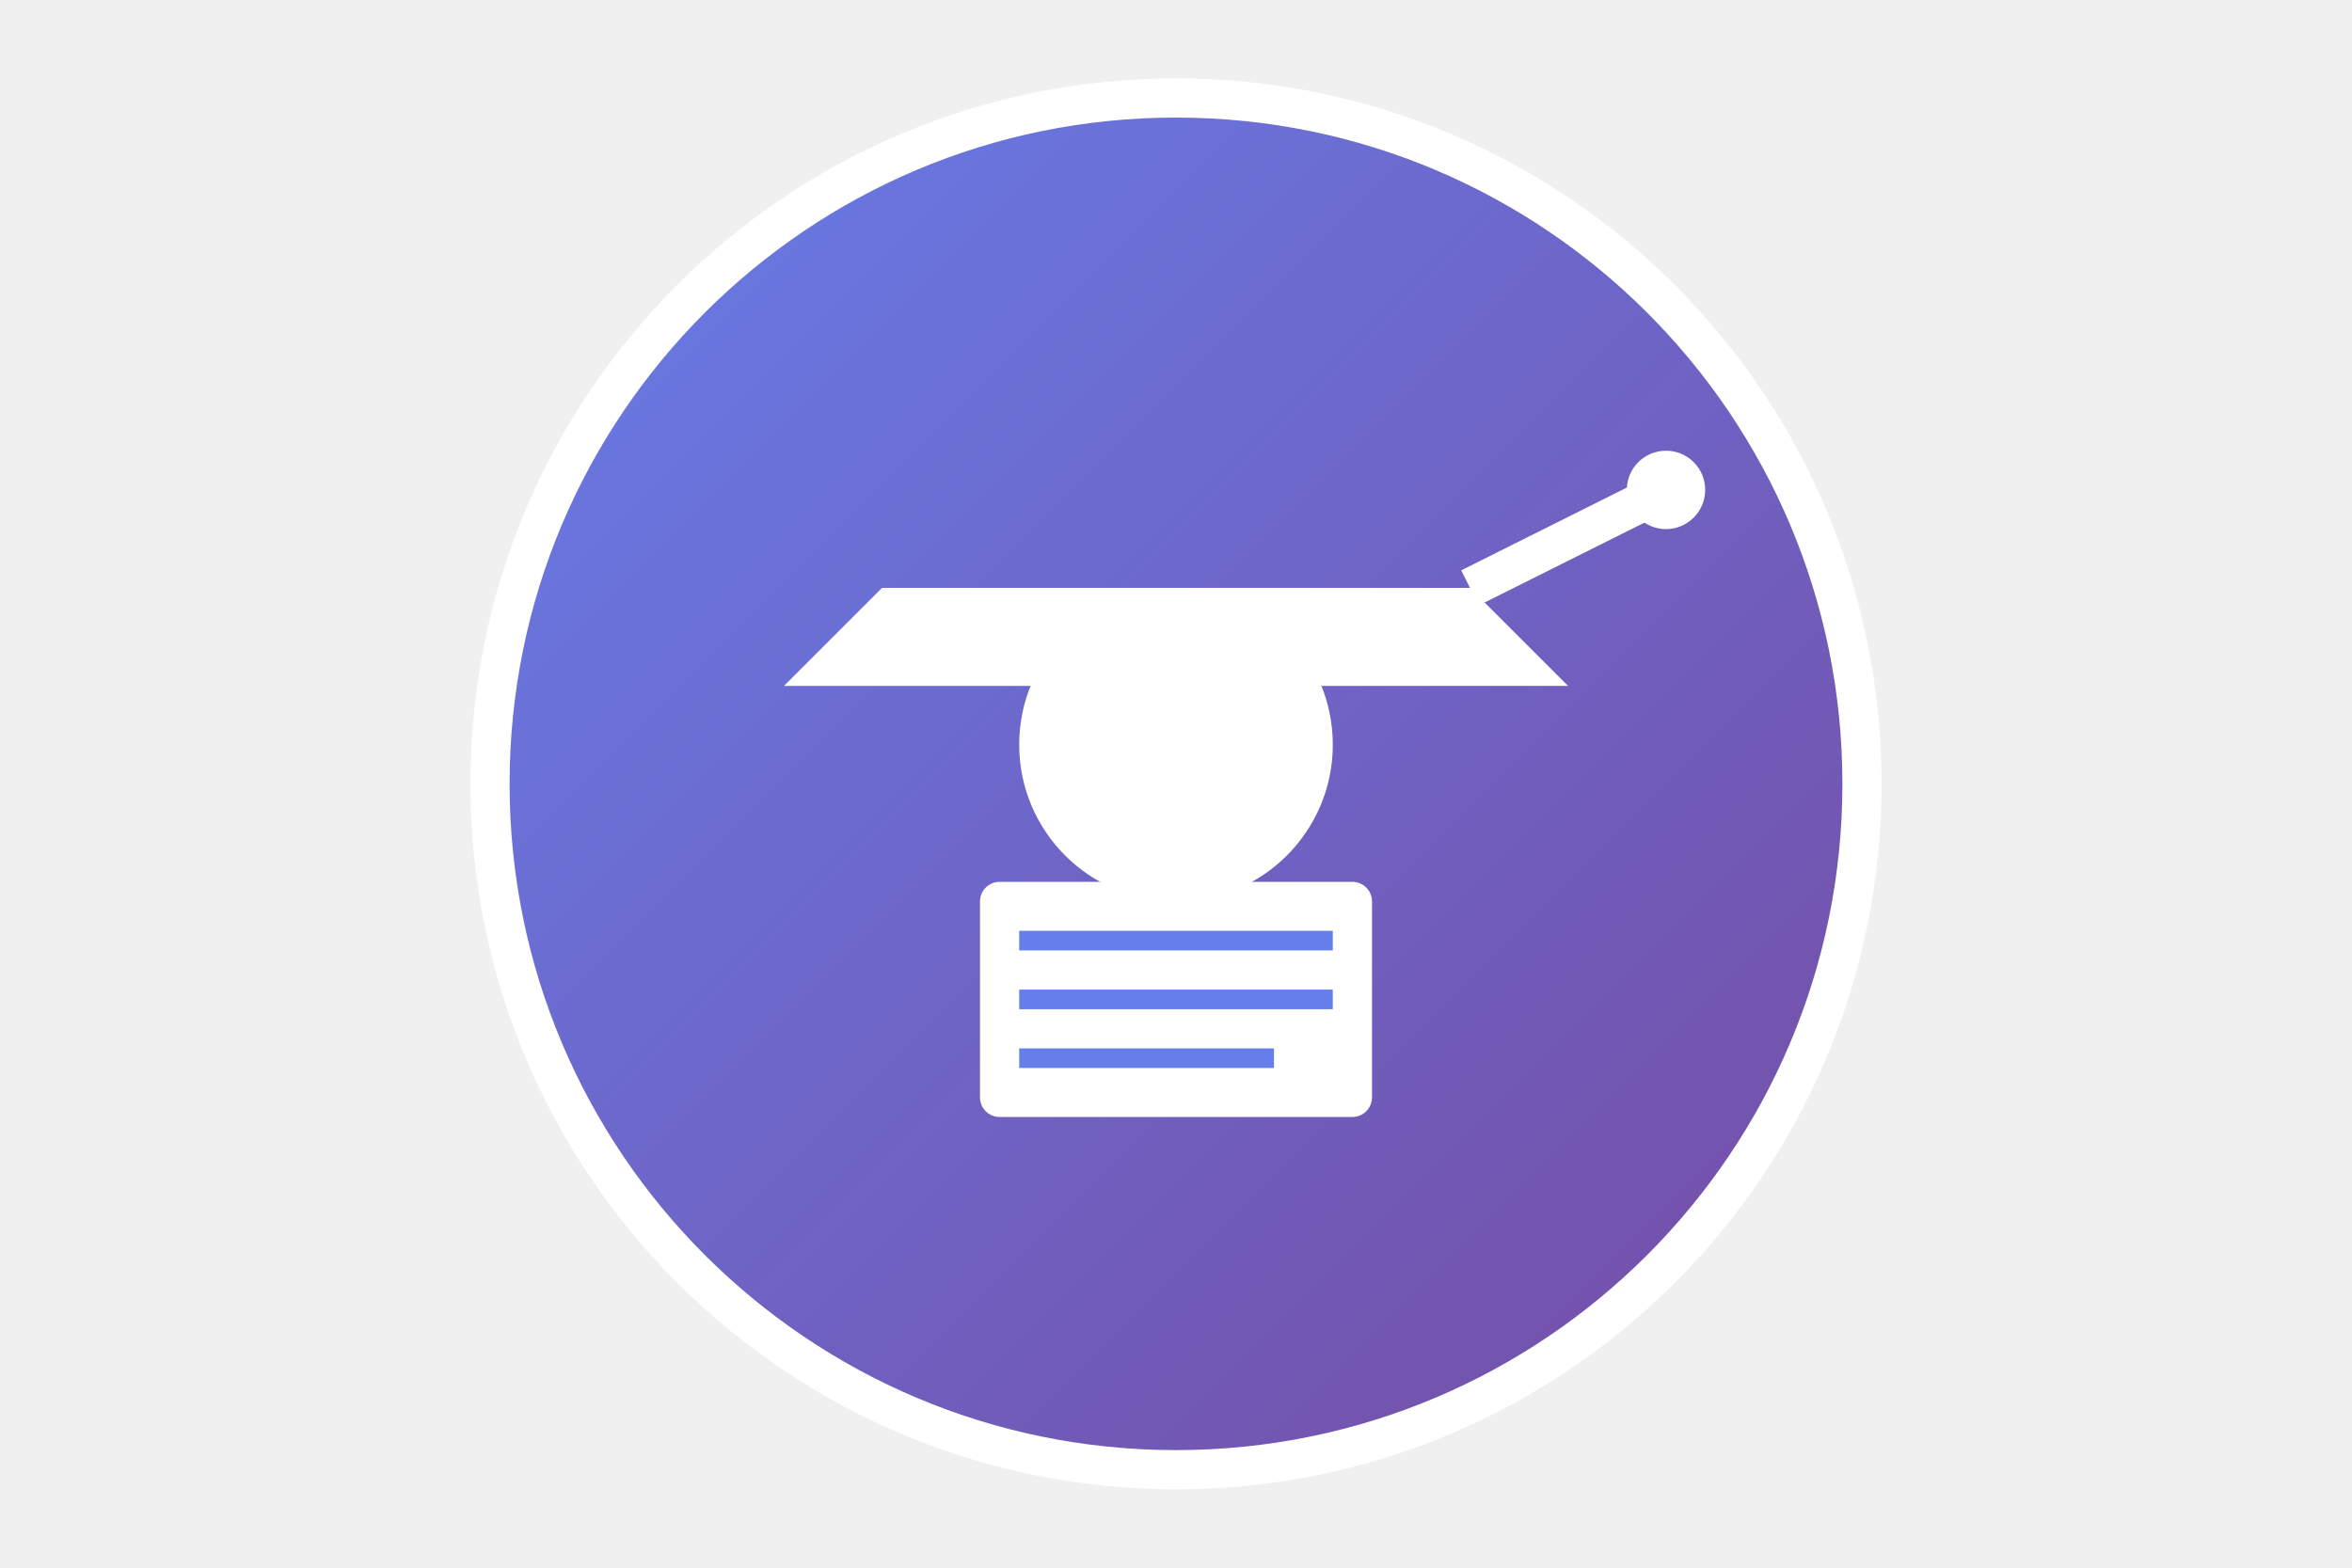
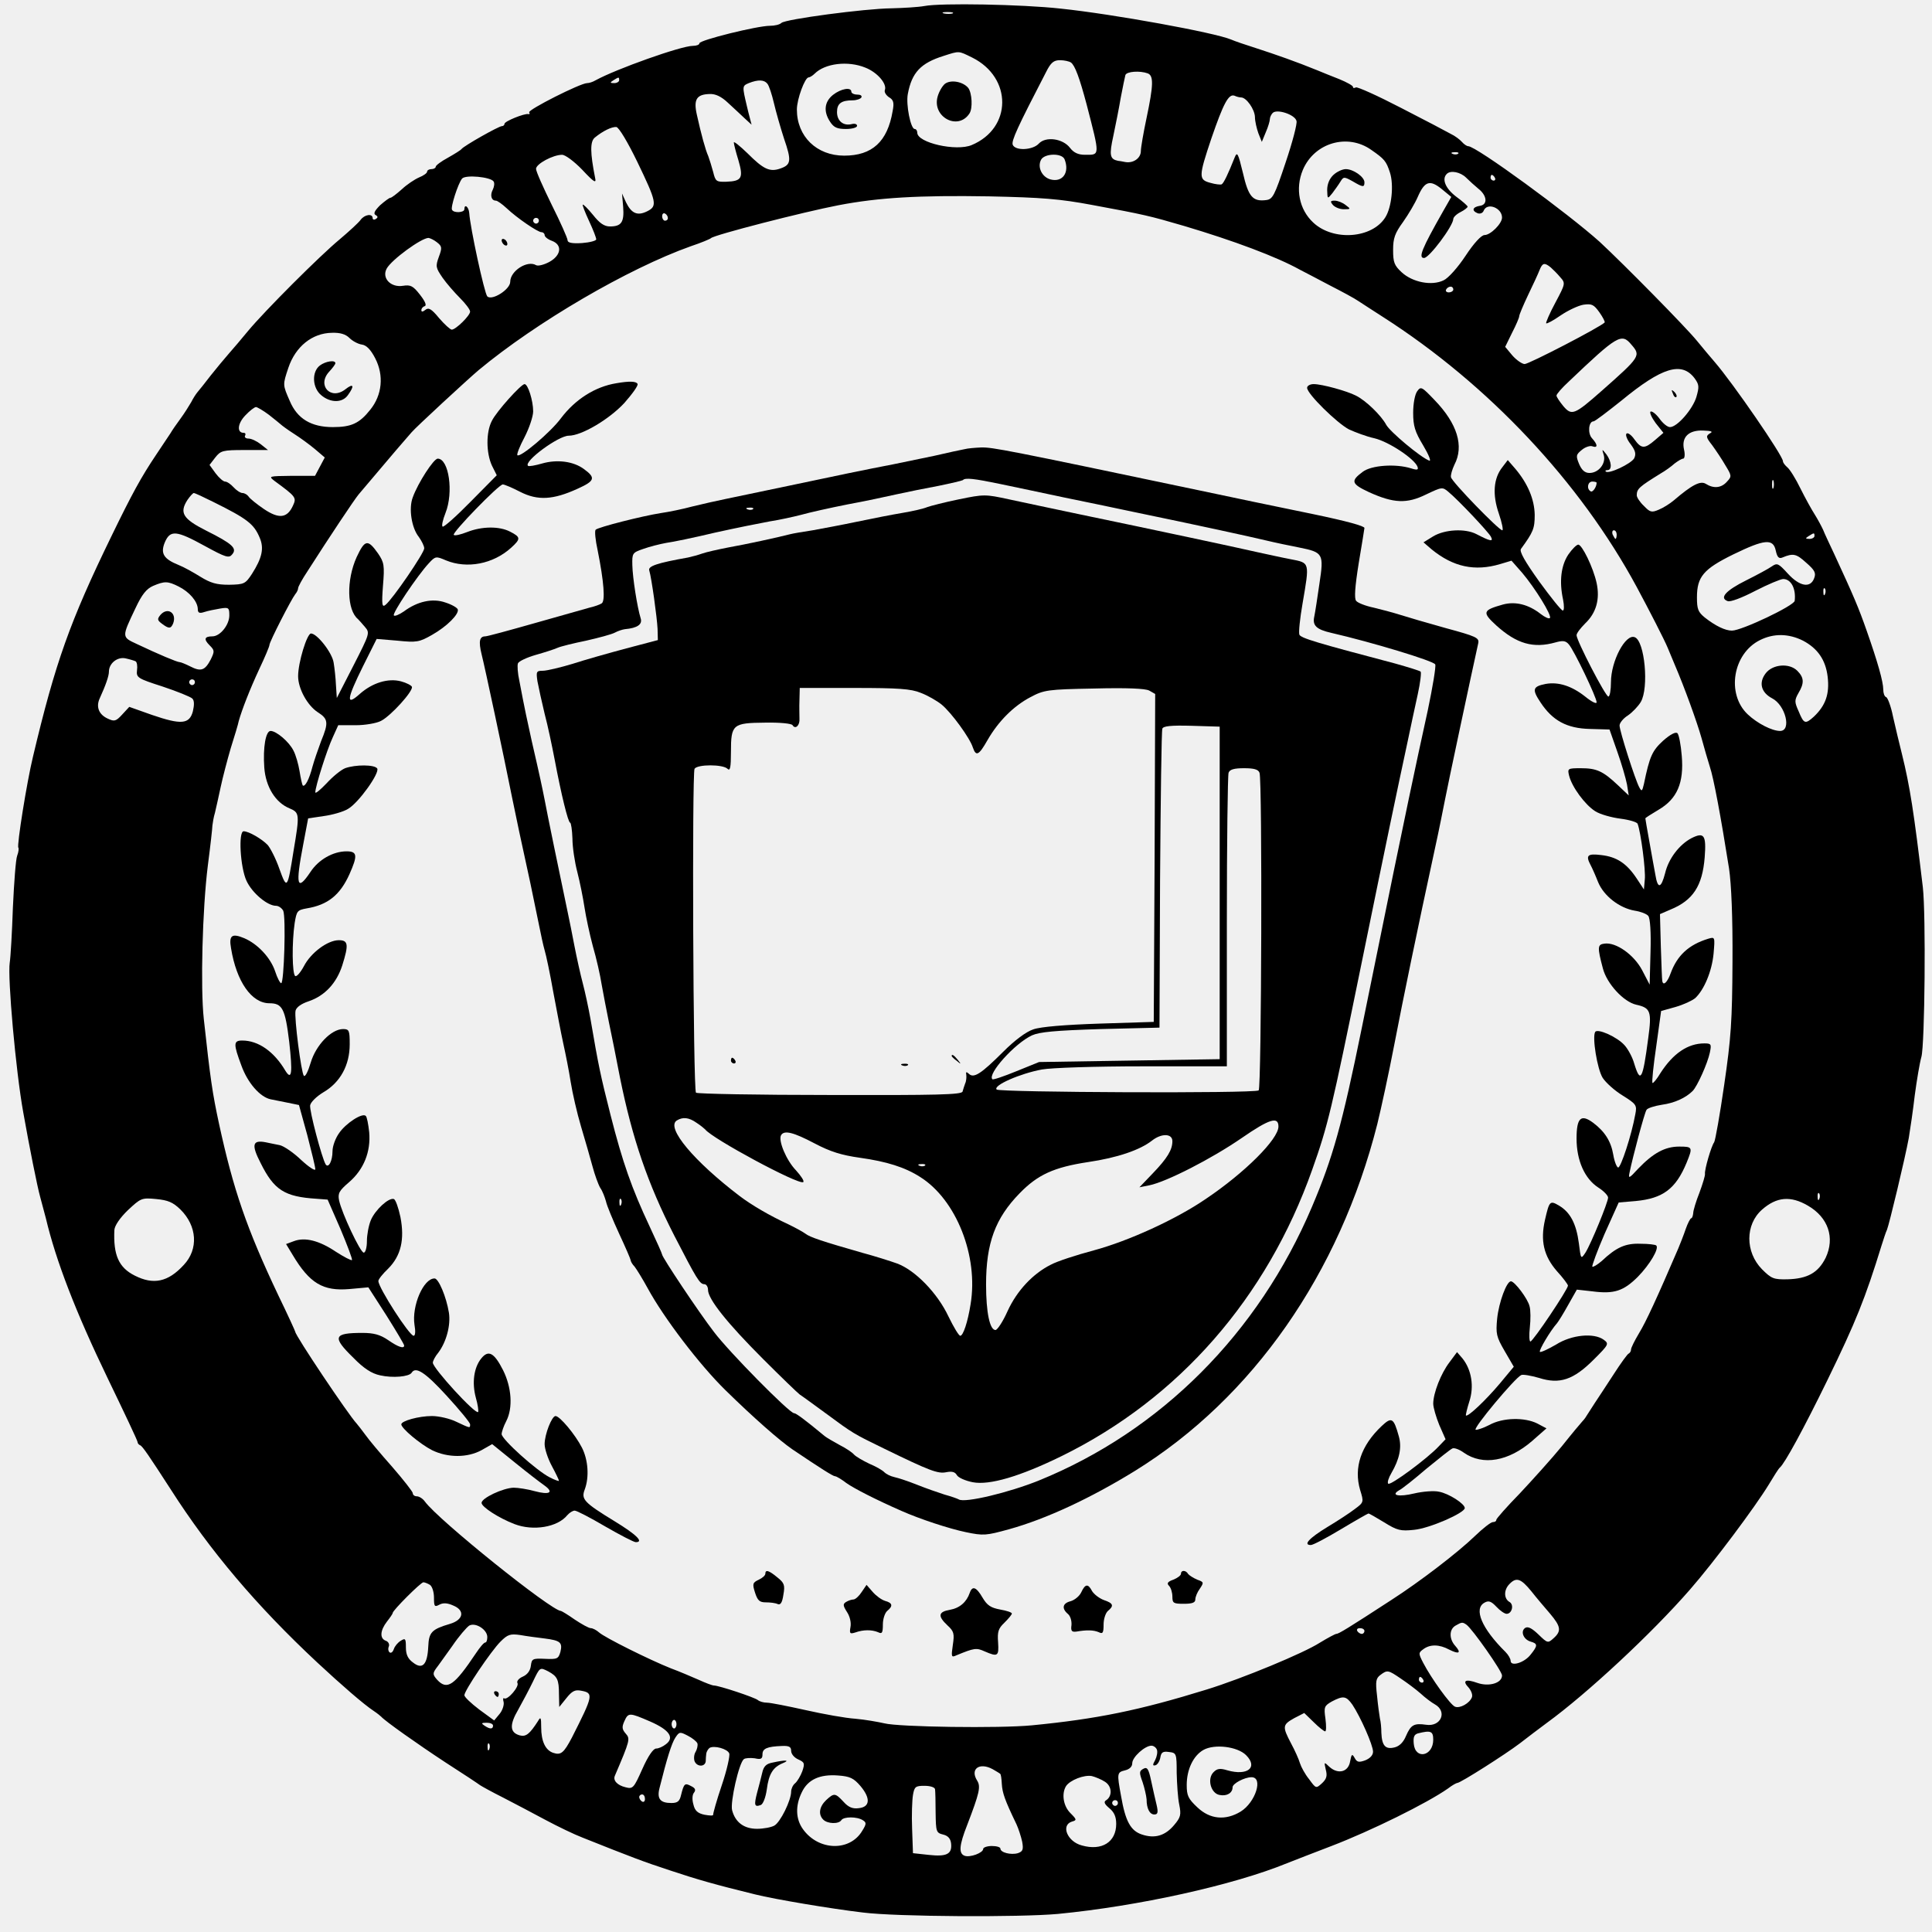
- <svg xmlns="http://www.w3.org/2000/svg" width="120" height="80" viewBox="0 0 120 80">
-   <defs>
-     <linearGradient id="logoGradient" x1="0%" y1="0%" x2="100%" y2="100%">
-       <stop offset="0%" style="stop-color:#667eea" />
-       <stop offset="100%" style="stop-color:#764ba2" />
-     </linearGradient>
-   </defs>
-   <circle cx="60" cy="40" r="35" fill="url(#logoGradient)" stroke="#fff" stroke-width="2" />
-   <polygon points="40,35 80,35 75,30 45,30" fill="#fff" />
-   <circle cx="60" cy="38" r="8" fill="#fff" />
-   <line x1="75" y1="30" x2="85" y2="25" stroke="#fff" stroke-width="2" />
-   <circle cx="85" cy="25" r="2" fill="#fff" />
-   <rect x="50" y="45" width="20" height="12" fill="#fff" rx="1" />
-   <line x1="52" y1="48" x2="68" y2="48" stroke="#667eea" stroke-width="1" />
-   <line x1="52" y1="51" x2="68" y2="51" stroke="#667eea" stroke-width="1" />
-   <line x1="52" y1="54" x2="65" y2="54" stroke="#667eea" stroke-width="1" />
+ <svg xmlns="http://www.w3.org/2000/svg" version="1.0" width="674pt" height="674pt" viewBox="0 0 674 674" preserveAspectRatio="xMidYMid meet">
+   <g transform="translate(0,674) scale(0.1,-0.1)" fill="#000000" stroke="none">
+     <path d="M3225 6719 c-22 -4 -74 -7 -115 -8 -93 -1 -371 -38 -384 -51 -6 -6 -24 -10 -40 -10 -44 0 -246 -50 -246 -61 0 -5 -10 -9 -23 -9 -41 0 -268 -81 -339 -120 -10 -6 -23 -10 -30 -10 -23 0 -207 -93 -202 -102 3 -5 2 -7 -3 -6 -13 3 -83 -25 -83 -34 0 -4 -4 -8 -9 -8 -11 0 -133 -69 -141 -80 -3 -4 -24 -17 -47 -30 -24 -13 -43 -27 -43 -32 0 -4 -7 -8 -15 -8 -8 0 -15 -4 -15 -9 0 -5 -13 -14 -28 -20 -16 -7 -43 -25 -61 -42 -18 -16 -35 -29 -39 -29 -4 0 -20 -12 -36 -26 -19 -19 -24 -29 -16 -34 9 -5 9 -9 1 -14 -6 -4 -11 -2 -11 3 0 17 -28 13 -42 -6 -7 -10 -40 -40 -73 -68 -69 -57 -261 -249 -320 -320 -22 -27 -52 -62 -67 -79 -15 -17 -43 -51 -63 -76 -19 -25 -40 -51 -46 -58 -6 -7 -16 -23 -22 -35 -7 -12 -23 -38 -37 -57 -14 -19 -30 -42 -35 -51 -6 -9 -28 -42 -50 -75 -53 -79 -84 -136 -156 -284 -145 -298 -196 -441 -274 -770 -21 -86 -57 -311 -51 -317 2 -3 1 -15 -4 -28 -5 -12 -11 -94 -15 -181 -3 -87 -8 -174 -11 -192 -8 -52 21 -378 47 -522 22 -124 49 -259 59 -295 6 -22 15 -56 20 -75 35 -148 104 -327 216 -559 57 -118 104 -217 104 -222 0 -4 4 -9 9 -11 8 -3 31 -37 106 -153 138 -216 301 -408 512 -605 85 -79 162 -146 197 -169 12 -8 23 -17 26 -20 13 -15 126 -95 225 -160 61 -39 115 -75 120 -79 6 -4 42 -24 80 -43 39 -20 105 -55 148 -78 43 -23 101 -51 130 -62 168 -67 212 -84 307 -115 93 -31 156 -49 295 -83 68 -17 265 -50 375 -63 118 -15 548 -17 680 -5 280 27 612 100 800 177 25 10 95 37 155 60 138 53 333 149 407 201 14 11 29 19 32 19 11 0 168 100 218 138 26 20 69 53 95 72 140 102 365 311 499 465 83 95 227 288 274 365 18 30 35 57 39 60 17 14 83 135 166 305 99 203 132 285 189 470 7 22 15 47 19 55 8 20 63 249 76 320 5 30 15 98 21 150 7 52 17 112 23 133 12 43 16 497 5 592 -31 261 -45 352 -73 465 -9 36 -23 94 -31 130 -7 36 -19 67 -24 68 -6 2 -10 14 -10 26 0 28 -20 98 -58 206 -28 80 -45 120 -113 267 -16 34 -34 72 -39 85 -6 13 -19 37 -29 53 -11 17 -33 57 -50 91 -16 33 -37 67 -46 74 -8 7 -15 16 -15 21 0 19 -174 272 -238 346 -15 17 -43 51 -62 74 -39 48 -255 267 -339 345 -110 99 -431 334 -459 334 -5 0 -15 7 -22 15 -7 8 -24 21 -39 28 -14 8 -92 49 -174 91 -81 42 -152 74 -157 71 -6 -3 -10 -3 -10 2 0 4 -21 16 -48 27 -26 10 -60 24 -77 31 -71 29 -145 55 -210 76 -38 12 -79 26 -90 31 -56 24 -412 89 -595 108 -136 15 -418 20 -475 9z m98 -26 c-7 -2 -21 -2 -30 0 -10 3 -4 5 12 5 17 0 24 -2 18 -5z m69 -154 c140 -70 139 -246 -2 -305 -54 -23 -190 8 -190 43 0 7 -4 13 -9 13 -14 0 -31 85 -24 122 14 75 45 108 125 133 56 18 51 18 100 -6z m344 -17 c14 -10 30 -53 55 -147 47 -182 47 -175 -6 -175 -23 0 -39 7 -52 24 -25 33 -85 41 -109 15 -21 -23 -82 -26 -91 -4 -5 14 16 60 116 253 17 34 27 42 49 42 15 0 32 -4 38 -8z m-717 -18 c41 -16 76 -56 68 -78 -3 -7 4 -18 14 -25 16 -9 19 -19 13 -49 -18 -106 -71 -155 -169 -155 -96 0 -165 67 -165 161 0 36 28 112 41 112 4 0 14 6 21 13 36 36 116 46 177 21z m985 -20 c21 -8 20 -41 -4 -155 -11 -52 -20 -104 -20 -116 0 -25 -27 -44 -56 -38 -10 2 -21 4 -24 4 -28 6 -31 19 -16 87 8 38 20 98 26 134 7 36 14 71 16 78 4 13 51 16 78 6z m-1844 -24 c0 -5 -8 -10 -17 -10 -15 0 -16 2 -3 10 19 12 20 12 20 0z m517 -12 c6 -7 16 -38 23 -68 7 -30 23 -86 35 -123 27 -78 25 -92 -13 -105 -37 -13 -59 -2 -114 53 -27 26 -48 43 -48 38 0 -5 7 -33 16 -62 18 -62 12 -73 -42 -75 -35 -1 -38 1 -46 34 -5 19 -13 44 -17 55 -10 22 -25 77 -40 145 -12 53 -1 71 45 72 20 1 41 -9 64 -31 19 -18 46 -42 58 -54 l24 -22 -6 23 c-3 12 -8 30 -10 40 -17 72 -17 72 6 82 33 13 54 12 65 -2z m1653 -48 c18 0 47 -41 48 -68 0 -15 6 -40 12 -57 l12 -30 14 34 c8 18 14 39 14 45 0 7 5 17 10 22 15 15 78 -6 83 -28 3 -9 -14 -74 -38 -145 -39 -117 -45 -128 -68 -131 -47 -6 -62 12 -81 95 -17 70 -20 75 -29 53 -23 -58 -38 -89 -45 -93 -4 -2 -22 0 -39 5 -42 11 -42 21 3 155 42 122 60 157 81 149 8 -4 19 -6 23 -6z m-2107 -224 c68 -141 71 -155 35 -173 -34 -17 -55 -8 -74 31 l-14 31 4 -47 c4 -53 -6 -68 -46 -68 -20 0 -36 11 -59 40 -18 22 -34 38 -36 36 -2 -1 8 -27 22 -57 14 -30 25 -58 25 -64 0 -5 -23 -11 -50 -13 -35 -2 -50 1 -50 10 0 7 -25 63 -55 123 -30 61 -55 117 -55 126 0 17 59 49 91 49 11 0 42 -23 70 -52 42 -45 50 -49 45 -28 -17 86 -18 126 -1 140 28 23 59 38 75 37 9 -1 40 -53 73 -121z m2561 41 c46 -32 52 -39 65 -79 14 -43 6 -121 -16 -156 -46 -74 -181 -84 -251 -19 -50 46 -64 119 -37 184 40 95 156 129 239 70z m303 -13 c-3 -3 -12 -4 -19 -1 -8 3 -5 6 6 6 11 1 17 -2 13 -5z m-1373 -20 c18 -46 -7 -81 -49 -70 -30 8 -47 43 -33 69 12 22 73 24 82 1z m1401 -64 c11 -11 30 -28 42 -38 31 -24 34 -56 6 -60 -26 -4 -30 -17 -8 -26 9 -3 18 1 21 9 12 30 64 10 64 -24 0 -21 -40 -61 -61 -61 -11 0 -37 -28 -66 -72 -27 -41 -61 -79 -77 -86 -41 -20 -108 -7 -146 28 -26 24 -30 35 -30 78 0 41 6 58 35 98 19 27 42 66 51 87 24 55 42 61 83 28 l34 -28 -28 -49 c-75 -132 -88 -164 -67 -164 18 0 101 111 102 136 0 6 11 17 25 24 14 7 25 16 25 19 0 3 -18 19 -40 35 -37 28 -51 61 -33 79 13 14 48 7 68 -13z m-3393 -13 c4 -6 2 -19 -3 -29 -10 -19 -5 -38 11 -38 5 0 22 -12 37 -26 37 -35 109 -84 122 -84 6 0 11 -5 11 -10 0 -6 11 -15 25 -20 38 -14 33 -51 -9 -74 -19 -10 -39 -15 -46 -11 -30 18 -90 -20 -90 -58 0 -27 -64 -67 -80 -51 -10 10 -60 241 -63 291 -2 22 -17 33 -17 13 0 -12 -37 -14 -43 -2 -6 8 21 92 35 109 12 14 99 6 110 -10z m3493 13 c3 -5 1 -10 -4 -10 -6 0 -11 5 -11 10 0 6 2 10 4 10 3 0 8 -4 11 -10z m-1405 -95 c184 -34 200 -38 320 -73 175 -52 324 -108 405 -153 17 -9 64 -33 105 -55 41 -21 86 -45 100 -55 14 -9 52 -34 85 -55 367 -235 687 -575 885 -942 42 -78 97 -185 108 -212 6 -14 17 -41 25 -60 33 -77 77 -198 93 -255 9 -33 22 -78 29 -100 13 -38 38 -172 67 -355 8 -55 13 -170 12 -325 -1 -207 -5 -266 -29 -430 -15 -104 -31 -194 -35 -200 -10 -13 -34 -96 -32 -110 1 -6 -8 -35 -19 -65 -12 -30 -22 -63 -22 -72 -1 -10 -4 -18 -7 -18 -3 0 -12 -17 -19 -37 -7 -21 -19 -51 -26 -68 -73 -170 -113 -257 -137 -296 -15 -25 -28 -51 -28 -57 0 -6 -4 -12 -8 -14 -4 -1 -28 -34 -53 -73 -25 -38 -54 -83 -65 -99 -10 -16 -23 -36 -29 -45 -5 -9 -13 -18 -16 -21 -3 -3 -35 -41 -70 -85 -36 -44 -103 -118 -147 -165 -45 -46 -82 -88 -82 -92 0 -5 -5 -8 -12 -8 -7 0 -35 -22 -63 -49 -59 -57 -192 -159 -290 -222 -152 -99 -185 -119 -193 -119 -4 0 -30 -14 -58 -31 -56 -36 -268 -124 -394 -163 -236 -73 -384 -103 -610 -125 -113 -11 -465 -6 -515 7 -22 5 -67 13 -101 16 -33 2 -111 16 -173 30 -63 14 -123 26 -135 26 -12 0 -26 4 -32 9 -10 9 -136 51 -154 51 -5 0 -29 9 -53 20 -23 10 -67 29 -97 40 -73 29 -230 107 -250 125 -9 8 -22 15 -29 15 -7 0 -32 14 -56 30 -24 17 -46 30 -48 30 -33 0 -429 318 -475 382 -7 10 -20 18 -28 18 -8 0 -14 5 -14 11 0 5 -33 47 -72 92 -40 45 -82 95 -93 111 -11 15 -25 33 -31 40 -29 31 -214 307 -214 320 0 2 -26 59 -59 127 -111 234 -157 369 -207 599 -23 107 -30 154 -53 365 -12 109 -5 383 14 535 9 69 16 132 16 140 1 8 4 29 9 45 4 17 13 57 20 90 7 33 23 94 35 135 13 41 26 84 28 95 11 39 38 109 72 182 19 40 35 78 35 83 0 11 76 159 90 177 6 7 10 16 10 21 0 5 14 31 32 58 78 122 164 251 179 269 24 28 141 167 159 187 8 9 20 23 26 30 12 15 196 185 234 217 201 167 521 354 740 432 36 12 67 25 70 28 9 11 325 92 445 115 141 27 281 35 525 31 186 -4 248 -9 360 -30z m-1480 -46 c0 -5 -4 -9 -10 -9 -5 0 -10 7 -10 16 0 8 5 12 10 9 6 -3 10 -10 10 -16z m-450 -9 c0 -5 -4 -10 -10 -10 -5 0 -10 5 -10 10 0 6 5 10 10 10 6 0 10 -4 10 -10z m-356 -75 c18 -14 19 -19 7 -51 -12 -33 -11 -38 13 -73 14 -20 42 -52 61 -71 19 -19 35 -40 35 -47 0 -14 -50 -63 -64 -63 -5 0 -25 18 -44 40 -27 33 -37 38 -48 29 -9 -7 -14 -8 -14 -1 0 6 5 12 12 14 7 3 1 17 -17 40 -24 31 -33 35 -59 31 -43 -7 -75 27 -57 60 17 31 121 107 146 107 6 -1 19 -7 29 -15z m3886 -88 c8 -7 23 -22 33 -34 19 -21 18 -23 -17 -89 -20 -37 -34 -70 -32 -72 3 -2 25 10 51 28 25 17 61 34 79 37 29 4 36 1 56 -27 12 -17 20 -33 18 -35 -15 -16 -264 -145 -279 -145 -9 0 -29 14 -43 30 l-25 30 24 49 c14 27 25 53 25 58 0 5 14 38 31 74 17 35 35 74 40 87 10 25 17 27 39 9z m-340 -77 c0 -5 -7 -10 -16 -10 -8 0 -12 5 -9 10 3 6 10 10 16 10 5 0 9 -4 9 -10z m-3851 -169 c11 -11 30 -21 43 -23 16 -2 31 -17 47 -48 31 -60 24 -128 -17 -179 -38 -48 -66 -61 -131 -61 -75 0 -124 29 -150 91 -25 57 -25 56 -5 116 25 74 83 121 152 122 29 1 48 -5 61 -18z m4472 -23 c34 -39 32 -42 -105 -163 -93 -82 -103 -86 -132 -52 -13 16 -24 32 -24 37 0 5 19 27 43 49 169 161 184 170 218 129z m221 -118 c16 -22 16 -30 6 -65 -13 -43 -67 -105 -92 -105 -9 0 -25 13 -37 30 -12 16 -26 27 -31 24 -4 -3 4 -21 18 -40 l27 -34 -29 -25 c-37 -32 -48 -31 -72 2 -11 16 -24 25 -28 20 -4 -4 2 -21 15 -37 17 -23 19 -34 12 -49 -11 -19 -89 -56 -99 -46 -3 3 0 5 6 5 17 0 14 31 -4 55 -16 20 -16 20 -9 -3 8 -29 -18 -62 -50 -62 -16 0 -27 10 -36 31 -12 29 -11 33 10 50 12 10 29 15 36 12 20 -7 19 6 -1 28 -16 17 -12 59 5 59 5 0 48 33 97 72 142 117 211 138 256 78z m-4974 -127 c20 -16 39 -31 42 -34 3 -3 23 -18 45 -32 22 -14 55 -38 74 -54 l34 -29 -17 -32 -17 -32 -82 0 c-80 -1 -81 -1 -59 -18 75 -55 77 -58 64 -86 -20 -44 -49 -47 -101 -12 -25 17 -50 37 -54 44 -4 6 -14 12 -21 12 -7 0 -21 9 -31 20 -10 11 -23 20 -30 20 -6 0 -21 13 -33 29 l-21 29 20 26 c19 24 26 26 102 26 l82 0 -25 20 c-14 11 -33 20 -43 20 -10 0 -15 5 -12 10 3 6 1 10 -5 10 -24 0 -22 32 6 61 15 16 32 29 37 29 4 0 25 -12 45 -27z m5027 -65 c-14 -9 -14 -13 8 -41 13 -18 34 -49 46 -70 22 -36 23 -39 6 -57 -20 -23 -47 -25 -74 -8 -19 12 -49 -4 -111 -57 -14 -12 -38 -27 -53 -33 -25 -11 -31 -9 -52 13 -14 13 -25 30 -25 37 0 23 9 30 83 76 16 9 38 25 49 35 12 9 25 17 30 17 5 0 7 14 3 31 -10 44 16 69 67 67 30 -1 35 -4 23 -10z m222 -190 c-3 -7 -5 -2 -5 12 0 14 2 19 5 13 2 -7 2 -19 0 -25z m-617 18 c0 -15 -14 -35 -21 -30 -15 9 -10 34 6 34 8 0 15 -2 15 -4z m-4826 -67 c119 -59 142 -77 162 -125 16 -37 8 -71 -27 -126 -23 -35 -27 -37 -80 -38 -44 0 -64 6 -100 28 -24 15 -58 34 -76 41 -52 21 -64 40 -48 79 19 44 40 42 140 -13 73 -40 84 -43 95 -29 18 21 1 37 -91 83 -81 41 -94 62 -65 107 9 13 19 24 22 24 4 0 34 -14 68 -31z m4896 -114 c0 -8 -2 -15 -4 -15 -2 0 -6 7 -10 15 -3 8 -1 15 4 15 6 0 10 -7 10 -15z m690 -5 c0 -5 -8 -10 -17 -10 -15 0 -16 2 -3 10 19 12 20 12 20 0z m-135 -51 c5 -23 11 -29 23 -24 38 16 49 13 83 -18 30 -26 35 -36 28 -54 -13 -36 -51 -29 -92 16 -33 36 -37 38 -56 25 -11 -8 -52 -30 -90 -49 -70 -35 -94 -61 -64 -72 9 -4 49 11 97 36 45 23 88 41 97 41 27 0 45 -33 40 -76 -2 -17 -185 -104 -219 -104 -23 0 -57 16 -95 46 -23 19 -27 29 -27 70 0 72 23 99 127 150 109 53 139 56 148 13z m-5572 -125 c38 -19 66 -52 67 -78 0 -14 5 -17 23 -11 12 4 37 9 55 12 30 5 32 3 32 -24 0 -33 -32 -73 -59 -73 -28 0 -31 -10 -10 -31 18 -18 18 -21 4 -50 -20 -38 -34 -43 -71 -24 -16 8 -33 15 -37 15 -9 0 -73 27 -149 63 -54 25 -54 23 -5 126 22 47 38 67 61 77 40 17 51 17 89 -2z m5744 -26 c-3 -8 -6 -5 -6 6 -1 11 2 17 5 13 3 -3 4 -12 1 -19z m-77 -163 c51 -27 79 -67 86 -126 7 -60 -7 -100 -48 -139 -30 -27 -35 -26 -53 18 -15 33 -15 39 -1 64 21 35 20 54 -4 78 -28 28 -87 23 -111 -10 -24 -32 -15 -66 23 -86 47 -24 69 -114 28 -114 -28 0 -79 26 -113 58 -75 71 -52 212 43 259 48 24 100 23 150 -2z m-5817 -72 c5 -3 7 -17 5 -31 -3 -26 2 -29 89 -57 51 -17 98 -36 104 -42 7 -7 7 -22 2 -44 -12 -46 -41 -48 -143 -13 l-79 28 -25 -27 c-21 -23 -27 -25 -50 -14 -31 14 -42 41 -28 71 21 46 32 78 32 93 0 29 30 53 59 46 14 -3 30 -8 34 -10z m207 -73 c0 -5 -4 -10 -10 -10 -5 0 -10 5 -10 10 0 6 5 10 10 10 6 0 10 -4 10 -10z m5667 -1802 c-3 -8 -6 -5 -6 6 -1 11 2 17 5 13 3 -3 4 -12 1 -19z m-5718 -37 c59 -58 64 -139 12 -194 -55 -60 -106 -70 -171 -37 -56 28 -75 72 -71 159 1 15 19 42 47 69 45 42 48 44 99 39 41 -4 58 -11 84 -36z m5678 13 c71 -41 95 -112 62 -182 -26 -52 -63 -73 -133 -75 -48 -1 -56 2 -89 35 -59 60 -59 156 0 208 51 45 100 49 160 14z m-965 -1345 c18 -23 48 -58 66 -79 37 -44 40 -60 12 -85 -20 -18 -21 -18 -53 13 -22 21 -36 29 -46 23 -18 -12 -6 -41 19 -48 25 -7 25 -14 0 -45 -22 -29 -70 -43 -70 -22 0 7 -8 21 -18 31 -83 82 -112 151 -73 172 14 8 23 5 41 -14 13 -14 29 -25 36 -25 19 0 27 33 9 42 -19 12 -19 42 1 62 24 25 40 19 76 -25z m-3842 22 c8 -6 14 -25 14 -45 0 -31 2 -33 19 -24 13 7 28 6 48 -3 42 -17 36 -50 -11 -64 -64 -19 -74 -29 -76 -80 -3 -62 -20 -81 -53 -55 -18 13 -25 28 -25 53 0 31 -2 33 -18 23 -10 -6 -21 -19 -24 -29 -3 -9 -9 -15 -14 -12 -5 3 -7 12 -4 20 4 8 -1 18 -10 21 -22 8 -20 36 4 67 11 14 20 27 20 30 0 9 98 107 107 107 4 0 15 -4 23 -9z m200 -182 c0 -11 -3 -19 -7 -19 -5 0 -19 -17 -33 -38 -75 -112 -100 -130 -135 -92 -15 17 -16 22 -4 39 8 10 33 46 57 79 23 34 50 65 59 71 22 12 63 -14 63 -40z m3416 43 c20 -14 124 -162 124 -177 0 -27 -46 -40 -86 -26 -42 15 -54 8 -30 -17 9 -11 14 -25 11 -33 -8 -21 -42 -40 -59 -33 -16 6 -83 99 -111 153 -17 33 -17 35 1 48 23 17 55 17 90 -2 34 -17 43 -12 21 13 -22 24 -22 58 1 71 21 12 24 13 38 3z m-356 -22 c0 -5 -4 -10 -9 -10 -6 0 -13 5 -16 10 -3 6 1 10 9 10 9 0 16 -4 16 -10z m-2860 -26 c55 -7 63 -14 55 -47 -7 -24 -11 -26 -54 -24 -43 2 -46 0 -49 -24 -2 -17 -12 -31 -28 -38 -14 -6 -22 -16 -19 -22 8 -12 -34 -61 -46 -54 -4 3 -5 -3 -2 -13 2 -10 -4 -29 -14 -41 l-19 -23 -52 38 c-29 22 -52 44 -52 50 0 16 93 154 126 187 25 25 34 28 69 23 22 -4 60 -9 85 -12z m13 -115 c31 -17 37 -28 37 -79 l1 -45 25 31 c19 24 30 30 50 26 46 -8 44 -16 -31 -164 -28 -53 -38 -62 -65 -53 -27 9 -42 40 -42 89 0 35 -2 38 -11 22 -29 -45 -42 -56 -64 -50 -35 10 -36 37 -5 90 15 27 38 70 51 97 25 52 24 51 54 36z m2974 -25 c21 -14 52 -37 69 -52 16 -15 39 -32 50 -38 44 -25 21 -79 -31 -71 -42 6 -53 0 -70 -39 -9 -22 -23 -36 -40 -40 -32 -8 -44 6 -46 51 0 17 -2 39 -5 50 -2 11 -7 47 -10 79 -6 51 -4 61 12 73 24 18 27 17 71 -13z m78 -4 c3 -5 1 -10 -4 -10 -6 0 -11 5 -11 10 0 6 2 10 4 10 3 0 8 -4 11 -10z m-247 -87 c28 -42 72 -141 72 -164 0 -12 -10 -23 -27 -30 -22 -8 -29 -7 -37 8 -9 16 -11 14 -16 -12 -6 -37 -42 -46 -72 -19 -19 18 -19 18 -13 -9 6 -22 3 -33 -13 -48 -21 -19 -21 -19 -45 14 -14 17 -28 43 -32 56 -4 14 -18 45 -31 69 -31 59 -30 65 11 88 l35 18 33 -32 c18 -18 36 -32 40 -32 4 0 4 20 1 44 -6 41 -4 45 22 60 40 21 50 20 72 -11z m-2449 -59 c66 -29 85 -56 54 -79 -10 -8 -25 -15 -34 -15 -10 0 -28 -26 -48 -71 -30 -67 -33 -71 -59 -64 -29 7 -44 24 -37 40 53 124 54 129 38 147 -13 15 -14 23 -5 43 14 31 17 31 91 -1z m91 -9 c0 -8 -4 -15 -8 -15 -5 0 -9 7 -9 15 0 8 4 15 9 15 4 0 8 -7 8 -15z m-640 -5 c0 -13 -11 -13 -30 0 -12 8 -11 10 8 10 12 0 22 -4 22 -10z m713 -62 c2 -7 -1 -20 -6 -29 -6 -9 -7 -24 -4 -33 8 -20 36 -21 39 -1 0 8 1 21 2 28 1 6 6 15 11 19 16 10 63 -3 69 -19 3 -8 -8 -58 -26 -111 -18 -53 -31 -100 -30 -103 0 -4 -13 -3 -30 0 -24 5 -34 14 -39 36 -5 17 -4 34 2 41 7 9 5 16 -10 23 -22 12 -25 9 -35 -31 -5 -22 -12 -28 -34 -28 -39 0 -51 15 -41 53 26 104 42 155 55 175 14 21 16 21 43 7 16 -8 31 -20 34 -27z m2567 13 c0 -58 -63 -71 -68 -14 -2 23 1 32 15 36 44 11 53 8 53 -22z m-3293 -33 c-3 -8 -6 -5 -6 6 -1 11 2 17 5 13 3 -3 4 -12 1 -19z m1053 -6 c0 -11 11 -24 25 -30 22 -10 23 -14 14 -41 -6 -16 -17 -35 -25 -42 -8 -6 -14 -20 -14 -29 0 -31 -38 -108 -59 -119 -11 -6 -38 -11 -60 -11 -46 0 -76 23 -87 65 -7 28 24 165 41 178 5 4 22 5 38 3 22 -5 27 -2 27 14 0 20 16 27 68 29 25 1 32 -3 32 -17z m1276 4 c3 -8 0 -24 -6 -36 -10 -18 -9 -21 2 -18 7 3 14 15 16 27 3 18 9 22 30 19 26 -3 27 -5 27 -73 1 -38 4 -88 9 -111 7 -35 5 -44 -18 -71 -31 -37 -67 -48 -112 -33 -40 13 -58 47 -73 134 -15 81 -14 83 14 90 16 4 25 13 25 25 0 21 44 61 67 61 7 0 16 -6 19 -14z m311 -19 c43 -43 5 -73 -65 -53 -26 8 -36 6 -48 -6 -24 -23 -10 -75 21 -80 25 -5 45 7 45 27 0 13 42 35 66 35 42 0 14 -88 -38 -120 -53 -32 -107 -27 -151 15 -32 30 -37 41 -37 78 0 54 23 102 58 122 39 22 119 12 149 -18z m-884 -49 c12 -7 24 -14 26 -16 3 -1 5 -18 6 -36 2 -31 10 -55 51 -140 7 -15 16 -43 20 -61 5 -28 2 -34 -15 -40 -24 -7 -61 2 -61 16 0 5 -13 9 -30 9 -16 0 -30 -5 -30 -10 0 -14 -46 -31 -65 -24 -21 8 -19 36 9 107 43 112 48 134 35 155 -26 41 8 65 54 40z m-461 -59 c36 -43 33 -73 -6 -77 -21 -3 -36 3 -53 22 -29 31 -33 32 -61 6 -24 -23 -28 -50 -10 -68 15 -15 54 -16 63 -2 8 13 55 13 75 0 13 -8 13 -13 -2 -37 -43 -73 -153 -70 -207 6 -25 35 -27 81 -4 128 21 45 63 64 127 59 41 -3 54 -9 78 -37z m853 15 c25 -16 26 -51 3 -65 -8 -5 -5 -13 12 -27 17 -14 24 -30 24 -55 0 -63 -50 -95 -120 -75 -50 13 -74 70 -35 83 18 5 18 7 -5 30 -25 25 -31 68 -15 94 14 21 63 40 90 35 12 -3 34 -12 46 -20z m-593 -26 c1 -7 2 -44 2 -82 1 -66 2 -70 26 -76 17 -4 26 -14 28 -31 4 -37 -15 -47 -78 -40 l-55 6 -3 85 c-2 47 0 100 3 118 5 29 9 32 40 32 20 0 36 -5 37 -12z m-1012 -34 c0 -8 -4 -12 -10 -9 -5 3 -10 10 -10 16 0 5 5 9 10 9 6 0 10 -7 10 -16z m1650 -14 c0 -5 -4 -10 -10 -10 -5 0 -10 5 -10 10 0 6 5 10 10 10 6 0 10 -4 10 -10z" />
+     <path d="M3297 6448 c-9 -7 -21 -27 -26 -45 -20 -71 71 -120 111 -59 12 18 9 71 -4 89 -18 22 -60 30 -81 15z" />
+     <path d="M2906 6409 c-30 -24 -34 -58 -10 -94 13 -20 25 -25 55 -25 22 0 39 5 39 11 0 6 -8 9 -19 6 -29 -7 -51 11 -51 42 0 30 15 41 55 41 13 0 27 5 30 10 3 6 -3 10 -14 10 -12 0 -21 5 -21 10 0 17 -36 11 -64 -11z" />
+     <path d="M4652 6130 c-14 -13 -22 -32 -22 -53 1 -32 1 -32 18 -11 9 12 22 30 28 40 11 18 13 18 42 2 37 -22 42 -22 42 -4 0 19 -39 46 -65 46 -12 0 -31 -9 -43 -20z" />
+     <path d="M4650 6025 c7 -8 24 -15 38 -15 25 0 25 1 6 15 -10 8 -27 15 -38 15 -15 0 -16 -3 -6 -15z" />
+     <path d="M1750 5901 c0 -5 5 -13 10 -16 6 -3 10 -2 10 4 0 5 -4 13 -10 16 -5 3 -10 2 -10 -4z" />
+     <path d="M2150 5403 c-74 -12 -143 -56 -193 -122 -36 -49 -143 -139 -152 -129 -3 3 8 31 25 63 16 31 30 72 30 90 0 37 -18 95 -30 95 -12 0 -97 -94 -114 -128 -21 -40 -20 -112 0 -156 l17 -34 -92 -93 c-50 -51 -94 -90 -97 -86 -4 3 1 24 10 47 29 72 12 190 -27 190 -14 0 -69 -85 -87 -135 -15 -39 -4 -107 21 -138 10 -14 19 -32 19 -40 0 -16 -110 -177 -135 -197 -12 -10 -14 0 -9 66 6 72 4 82 -17 113 -36 51 -46 49 -75 -13 -36 -80 -34 -184 5 -216 3 -3 14 -15 24 -27 18 -21 17 -23 -40 -135 l-58 -113 -3 45 c-1 25 -5 60 -8 78 -5 35 -58 102 -79 102 -14 0 -45 -101 -45 -149 0 -43 32 -102 69 -126 36 -23 38 -36 11 -101 -10 -27 -24 -67 -30 -89 -11 -43 -26 -72 -34 -65 -2 3 -7 25 -11 50 -4 24 -13 56 -21 71 -15 31 -60 69 -80 69 -17 0 -27 -57 -22 -128 5 -67 39 -122 88 -142 35 -15 36 -19 14 -149 -21 -133 -23 -135 -49 -63 -12 35 -31 72 -41 84 -20 21 -66 48 -84 48 -19 0 -12 -126 10 -173 20 -43 73 -87 103 -87 9 0 20 -8 25 -17 10 -22 3 -253 -7 -253 -4 0 -14 19 -21 41 -16 48 -61 96 -108 116 -43 18 -54 10 -46 -35 19 -117 72 -192 134 -192 45 0 55 -19 69 -135 12 -107 9 -136 -13 -101 -40 68 -95 106 -151 106 -31 0 -31 -12 -3 -87 22 -61 65 -110 102 -118 11 -2 39 -8 60 -12 l39 -8 29 -105 c15 -58 28 -111 28 -119 0 -7 -22 7 -49 32 -27 26 -61 49 -75 52 -14 3 -36 7 -49 10 -46 9 -51 -8 -18 -72 47 -95 84 -118 195 -125 l39 -3 45 -103 c24 -57 42 -105 40 -108 -3 -2 -28 11 -56 29 -58 39 -108 52 -147 37 l-27 -10 23 -38 c59 -99 106 -127 198 -119 l66 6 63 -98 c34 -54 62 -101 62 -105 0 -12 -20 -6 -56 19 -28 19 -50 25 -90 25 -101 0 -106 -14 -31 -87 36 -37 64 -55 93 -61 44 -10 101 -5 110 9 14 23 47 2 122 -80 45 -49 82 -94 82 -100 0 -14 1 -14 -48 9 -22 11 -61 20 -85 20 -46 0 -107 -17 -107 -29 0 -14 66 -69 107 -90 55 -27 124 -27 173 0 l37 21 79 -64 c43 -35 90 -71 103 -80 35 -25 18 -34 -34 -20 -25 7 -58 12 -73 12 -37 -1 -112 -36 -112 -53 0 -14 60 -53 115 -74 65 -25 150 -11 184 31 8 9 19 16 26 16 7 0 55 -25 106 -55 52 -30 100 -55 107 -55 29 0 3 26 -74 73 -108 66 -117 77 -104 111 16 43 12 103 -10 146 -23 45 -77 110 -92 110 -13 0 -38 -64 -38 -98 0 -16 11 -50 25 -76 14 -26 25 -49 25 -52 0 -2 -15 3 -32 12 -46 23 -168 133 -168 151 0 7 7 28 16 45 24 46 19 118 -11 178 -31 61 -51 72 -76 41 -26 -32 -33 -85 -19 -137 7 -24 10 -47 8 -50 -10 -9 -158 153 -158 172 0 6 8 22 19 35 28 37 44 96 37 140 -9 55 -36 119 -50 119 -39 0 -80 -96 -70 -162 4 -22 3 -38 -3 -38 -15 0 -123 168 -123 191 0 6 15 25 34 43 45 45 58 102 43 180 -7 33 -17 61 -23 63 -18 6 -65 -38 -80 -73 -8 -19 -14 -52 -14 -74 0 -22 -5 -40 -11 -40 -12 0 -77 139 -86 182 -5 25 0 34 35 64 51 44 76 106 70 174 -3 28 -8 54 -12 57 -12 12 -70 -26 -93 -60 -13 -18 -23 -46 -23 -63 0 -34 -14 -61 -24 -46 -13 22 -57 187 -54 206 2 11 22 31 47 46 58 34 91 94 91 167 0 48 -2 53 -23 53 -41 0 -95 -56 -113 -117 -9 -30 -19 -51 -24 -46 -9 10 -34 202 -29 227 3 12 19 24 46 33 56 19 97 63 117 125 23 73 21 88 -12 88 -39 0 -98 -44 -122 -91 -12 -22 -25 -37 -30 -34 -11 7 -12 117 -2 185 7 42 9 45 42 51 73 12 116 46 149 119 29 65 28 80 -10 80 -47 0 -98 -29 -126 -72 -47 -70 -53 -48 -25 97 l17 90 54 8 c30 4 69 15 85 25 37 21 111 125 102 141 -9 14 -76 14 -112 1 -15 -6 -44 -30 -65 -53 -22 -23 -39 -37 -39 -31 0 20 40 147 61 192 l19 42 61 0 c33 0 73 7 88 15 34 17 113 104 108 119 -2 5 -19 14 -38 19 -45 12 -100 -5 -144 -44 -49 -44 -46 -19 12 98 l47 94 72 -6 c68 -7 77 -5 121 20 53 30 95 73 90 89 -2 6 -21 17 -43 24 -45 16 -98 4 -145 -31 -16 -11 -32 -18 -35 -14 -7 6 82 139 122 182 23 25 25 25 60 10 73 -30 164 -13 227 44 34 31 34 37 -3 56 -38 20 -99 19 -150 -1 -23 -9 -44 -14 -47 -10 -7 7 157 176 171 176 6 0 34 -12 61 -26 61 -31 115 -28 200 11 60 27 64 38 23 68 -37 28 -95 35 -147 20 -24 -7 -47 -11 -49 -8 -16 15 106 105 142 105 45 0 141 57 194 114 28 32 50 62 46 67 -5 9 -28 10 -74 2z" />
+     <path d="M4560 5387 c0 -21 104 -123 146 -145 22 -10 61 -25 89 -31 50 -12 139 -71 150 -99 4 -11 0 -13 -22 -6 -54 17 -139 11 -169 -12 -43 -32 -40 -42 22 -71 86 -39 132 -41 199 -8 55 26 57 27 78 9 34 -28 137 -137 148 -156 10 -19 -1 -17 -51 9 -39 20 -110 16 -150 -8 l-34 -21 29 -25 c75 -61 150 -77 238 -51 l40 12 37 -42 c45 -53 105 -150 97 -158 -3 -4 -18 3 -32 14 -42 33 -88 45 -132 33 -71 -20 -73 -27 -23 -73 71 -64 129 -81 207 -59 25 7 35 6 46 -7 18 -20 97 -185 97 -202 0 -7 -18 2 -40 20 -47 37 -93 52 -138 44 -45 -9 -48 -19 -18 -64 42 -64 92 -91 172 -93 l69 -2 27 -77 c15 -42 30 -94 34 -115 l6 -38 -38 36 c-52 49 -74 59 -129 59 -46 0 -47 -1 -41 -26 10 -40 56 -102 91 -124 17 -11 57 -22 88 -26 31 -4 58 -12 60 -18 11 -28 29 -164 25 -195 l-3 -34 -25 38 c-35 53 -70 76 -124 82 -48 6 -55 -1 -37 -35 5 -9 17 -36 26 -59 20 -49 75 -91 128 -100 20 -3 41 -11 47 -18 7 -8 10 -58 8 -126 l-3 -114 -26 50 c-29 55 -92 99 -132 93 -24 -3 -25 -12 -5 -87 14 -53 72 -116 116 -126 50 -11 55 -23 42 -117 -19 -145 -27 -160 -49 -88 -6 22 -22 51 -34 64 -26 29 -94 59 -102 46 -11 -18 7 -129 26 -160 11 -17 42 -45 70 -62 48 -30 50 -34 44 -65 -13 -73 -51 -188 -60 -186 -5 1 -13 21 -17 45 -8 47 -30 81 -70 111 -43 32 -58 17 -58 -55 0 -76 28 -140 76 -171 19 -12 34 -28 34 -35 0 -16 -59 -160 -79 -192 -16 -24 -16 -23 -23 33 -9 68 -30 108 -69 131 -32 19 -34 16 -49 -49 -17 -74 -4 -127 41 -179 22 -24 39 -47 39 -51 0 -13 -122 -195 -131 -195 -4 0 -5 22 -2 49 3 27 3 61 -1 74 -6 26 -52 87 -65 87 -15 0 -42 -73 -48 -130 -5 -53 -3 -63 26 -113 l32 -55 -49 -59 c-48 -57 -111 -117 -118 -111 -1 2 4 24 12 49 17 52 8 110 -24 150 l-19 22 -26 -35 c-30 -39 -57 -108 -57 -145 0 -13 10 -47 21 -74 l22 -50 -24 -25 c-39 -42 -169 -138 -176 -130 -4 4 1 20 11 37 28 48 37 89 26 128 -18 65 -25 69 -60 36 -72 -68 -98 -145 -75 -223 13 -42 13 -43 -18 -66 -18 -14 -61 -42 -96 -63 -64 -39 -86 -63 -58 -63 8 0 55 25 105 55 50 30 94 55 96 55 3 0 27 -14 55 -31 45 -28 57 -31 104 -26 54 5 177 59 177 76 0 15 -56 51 -90 57 -17 4 -56 1 -86 -6 -54 -13 -84 -7 -53 11 9 4 52 38 95 75 44 36 84 68 91 71 7 3 25 -4 40 -15 66 -46 156 -30 238 41 l50 44 -32 17 c-44 22 -120 21 -167 -5 -21 -11 -43 -18 -48 -17 -11 4 137 181 159 191 6 3 34 -2 62 -10 72 -23 120 -7 191 64 52 52 54 55 35 69 -34 25 -112 18 -167 -17 -28 -16 -53 -28 -56 -25 -4 5 36 73 60 100 5 6 23 35 39 64 l30 53 54 -6 c76 -10 109 1 159 51 42 43 75 99 64 109 -3 3 -27 6 -55 6 -52 2 -84 -12 -135 -60 -15 -13 -30 -22 -33 -20 -2 3 17 55 43 115 l49 109 59 5 c95 9 140 42 178 134 22 54 21 56 -26 56 -50 0 -91 -23 -143 -77 -32 -35 -35 -36 -30 -13 11 54 52 208 59 218 3 6 28 14 54 18 44 6 83 24 107 48 16 16 52 96 60 134 6 29 5 32 -19 32 -58 0 -109 -35 -153 -103 -13 -22 -26 -37 -28 -35 -3 2 3 60 13 128 l17 123 50 14 c28 8 58 22 69 31 31 29 58 93 64 155 5 59 5 59 -19 52 -68 -21 -108 -58 -131 -121 -11 -31 -26 -45 -29 -26 -1 4 -3 58 -5 120 l-3 113 37 16 c78 32 111 82 119 182 6 78 -2 89 -46 67 -42 -22 -80 -71 -92 -122 -14 -54 -26 -56 -34 -6 -4 20 -13 72 -21 116 -8 43 -14 80 -14 81 0 2 21 15 46 30 65 38 89 94 81 188 -3 39 -10 74 -15 79 -6 6 -25 -4 -50 -26 -38 -35 -47 -54 -67 -151 -6 -26 -8 -27 -16 -12 -14 25 -69 197 -69 216 0 9 13 25 29 35 16 11 36 32 45 47 29 49 14 213 -21 226 -32 13 -83 -83 -83 -157 0 -27 -4 -50 -9 -50 -10 0 -111 195 -111 214 0 7 14 25 30 41 39 37 52 85 40 141 -12 55 -51 134 -64 134 -6 0 -22 -16 -35 -35 -25 -38 -32 -93 -18 -157 4 -21 4 -38 -1 -38 -5 0 -42 46 -82 101 -50 70 -70 105 -64 114 43 59 48 71 48 119 -1 54 -24 109 -68 161 l-26 30 -19 -25 c-31 -39 -35 -96 -12 -162 11 -32 16 -58 12 -58 -12 0 -176 169 -179 185 -2 7 4 27 12 44 34 65 10 143 -69 225 -45 47 -48 49 -61 31 -8 -11 -14 -43 -14 -75 0 -46 6 -66 35 -114 19 -32 29 -56 21 -53 -31 12 -137 101 -150 125 -17 32 -71 85 -106 102 -31 16 -118 40 -147 40 -13 0 -23 -6 -23 -13z" />
+     <path d="M3365 5173 c-11 -2 -58 -12 -105 -23 -47 -10 -110 -23 -140 -29 -104 -20 -205 -41 -370 -76 -91 -19 -190 -40 -220 -46 -30 -6 -82 -18 -115 -26 -33 -9 -82 -19 -110 -23 -64 -10 -218 -49 -227 -58 -4 -4 -1 -36 7 -72 22 -110 27 -177 14 -185 -6 -4 -25 -11 -43 -15 -17 -5 -103 -29 -191 -54 -88 -25 -165 -46 -172 -46 -20 0 -24 -17 -13 -62 11 -43 78 -357 106 -498 16 -79 30 -144 64 -300 11 -52 25 -120 31 -150 6 -30 14 -68 19 -85 5 -16 19 -82 30 -145 12 -63 27 -144 35 -180 8 -36 20 -96 26 -135 6 -38 22 -108 36 -155 14 -47 32 -109 40 -139 8 -30 20 -63 27 -75 8 -11 16 -33 20 -47 3 -15 24 -65 46 -113 22 -47 40 -89 40 -92 0 -4 6 -15 14 -23 7 -9 28 -43 46 -76 56 -103 181 -267 271 -355 99 -97 188 -175 233 -206 98 -66 142 -94 149 -94 5 0 23 -11 40 -24 27 -19 103 -58 192 -97 63 -28 166 -62 224 -74 62 -13 71 -12 151 10 130 36 286 109 440 204 410 254 713 688 845 1210 13 53 40 177 59 276 32 166 79 394 142 685 14 63 29 140 35 170 8 43 94 447 116 546 4 19 -7 24 -114 53 -65 18 -136 39 -158 46 -22 7 -63 18 -92 25 -29 6 -57 17 -62 24 -7 8 -4 50 9 131 11 66 20 121 20 123 0 7 -62 24 -177 48 -147 30 -270 56 -398 83 -671 141 -723 151 -762 150 -21 -1 -47 -3 -58 -6z m127 -122 c51 -11 149 -31 218 -46 69 -14 179 -37 245 -51 232 -48 401 -85 460 -99 33 -8 86 -19 117 -25 84 -17 87 -21 71 -126 -7 -49 -15 -101 -18 -115 -7 -31 7 -45 60 -57 139 -32 358 -98 362 -110 3 -7 -9 -79 -26 -160 -18 -81 -48 -221 -67 -312 -33 -158 -50 -239 -163 -795 -69 -339 -101 -453 -174 -625 -187 -441 -527 -782 -953 -955 -104 -42 -258 -79 -279 -66 -5 3 -28 11 -50 17 -22 7 -65 22 -95 34 -30 12 -66 24 -80 27 -14 3 -29 11 -35 17 -5 6 -29 20 -53 30 -23 11 -47 25 -53 32 -6 7 -28 22 -50 33 -22 12 -46 26 -52 31 -70 58 -100 80 -107 80 -16 0 -227 214 -279 283 -54 70 -181 261 -181 270 0 3 -20 48 -44 99 -62 132 -94 223 -136 388 -35 138 -42 171 -70 335 -7 39 -19 95 -27 125 -8 30 -21 89 -29 130 -8 41 -18 93 -23 115 -27 128 -74 356 -81 395 -9 45 -15 75 -45 205 -15 68 -24 108 -43 209 -6 27 -8 55 -5 62 3 7 30 20 61 29 32 9 66 20 77 25 11 5 56 16 100 25 44 10 89 22 100 28 11 6 27 11 35 12 44 4 62 17 55 38 -12 39 -28 141 -29 185 -1 42 0 44 38 57 22 8 58 17 80 21 23 3 100 19 171 36 72 16 157 33 190 39 33 5 83 16 110 23 28 8 100 24 160 36 61 11 139 28 175 36 36 8 101 21 144 29 44 9 82 18 85 20 8 9 37 6 133 -14z m-865 -87 c-3 -3 -12 -4 -19 -1 -8 3 -5 6 6 6 11 1 17 -2 13 -5z m-460 -2426 c-3 -8 -6 -5 -6 6 -1 11 2 17 5 13 3 -3 4 -12 1 -19z" />
+     <path d="M3345 4998 c-49 -10 -99 -23 -110 -27 -11 -5 -49 -14 -85 -20 -36 -6 -108 -20 -160 -31 -52 -11 -122 -24 -155 -30 -33 -5 -69 -11 -80 -14 -42 -11 -153 -35 -215 -46 -36 -7 -76 -16 -90 -21 -14 -5 -36 -11 -50 -14 -107 -19 -140 -30 -135 -45 8 -26 27 -163 29 -204 l1 -39 -110 -29 c-60 -16 -145 -40 -188 -54 -43 -13 -90 -24 -103 -24 -23 0 -24 -3 -19 -37 4 -21 15 -72 25 -113 11 -41 26 -113 35 -160 23 -122 47 -220 54 -220 3 0 7 -25 8 -55 0 -30 8 -83 17 -117 9 -35 20 -90 25 -123 5 -33 18 -94 29 -135 12 -41 26 -102 31 -135 6 -33 17 -91 25 -130 8 -38 26 -126 39 -195 43 -212 96 -368 189 -550 78 -151 89 -170 105 -170 7 0 13 -9 13 -20 0 -32 67 -116 192 -241 63 -63 120 -118 128 -124 8 -5 49 -35 90 -65 96 -71 98 -72 205 -124 158 -77 187 -88 216 -82 20 4 31 1 37 -10 5 -9 30 -20 56 -25 58 -11 164 20 309 91 410 201 717 553 875 1000 55 155 67 206 171 715 90 441 123 598 161 775 11 52 27 128 36 168 9 41 13 76 10 79 -3 3 -42 15 -88 28 -277 73 -330 89 -335 101 -3 8 2 56 11 108 25 146 26 142 -41 155 -32 6 -85 18 -118 25 -69 16 -374 81 -615 131 -91 19 -203 43 -250 53 -83 18 -87 18 -175 0z m-133 -675 c24 -9 57 -28 73 -41 34 -28 99 -117 109 -150 11 -32 21 -27 51 26 38 66 91 119 150 150 47 25 59 27 221 30 116 3 179 0 193 -7 l21 -12 -2 -572 -3 -572 -190 -6 c-120 -4 -205 -11 -230 -20 -25 -8 -65 -38 -105 -78 -77 -77 -103 -94 -120 -77 -9 8 -11 7 -9 -4 1 -8 0 -22 -4 -30 -3 -8 -7 -21 -9 -28 -3 -11 -89 -13 -463 -12 -253 0 -463 4 -467 8 -10 10 -14 1114 -5 1130 10 16 99 16 115 0 9 -9 12 4 12 59 0 96 6 101 119 102 51 1 93 -3 96 -9 10 -16 26 0 24 23 0 12 -1 41 0 65 l1 42 190 0 c154 0 198 -3 232 -17z m1043 -698 l0 -580 -315 -5 -315 -5 -79 -32 c-44 -18 -82 -31 -84 -28 -18 18 78 125 138 153 27 12 81 17 240 22 l205 5 2 515 c2 283 5 521 8 528 3 9 30 12 102 10 l98 -3 0 -580z m139 419 c10 -25 7 -1102 -3 -1108 -17 -11 -904 -7 -914 3 -14 14 82 56 158 70 34 6 185 11 352 11 l293 0 0 504 c0 277 3 511 6 520 4 12 20 16 54 16 34 0 50 -4 54 -16z m-1964 -1221 c14 -9 27 -20 30 -23 24 -32 325 -194 342 -184 5 3 -7 21 -25 41 -34 35 -63 105 -52 123 11 18 43 10 117 -29 55 -29 94 -41 158 -50 93 -13 157 -33 210 -67 126 -79 204 -276 176 -444 -10 -63 -26 -110 -36 -110 -5 0 -23 30 -41 67 -39 83 -117 162 -179 185 -25 9 -79 26 -120 37 -140 40 -185 55 -200 67 -8 6 -35 21 -60 33 -65 30 -128 67 -169 98 -159 121 -259 239 -220 264 21 13 42 11 69 -8z m2030 -13 c0 -44 -117 -161 -254 -253 -104 -71 -268 -146 -390 -179 -60 -16 -128 -38 -150 -50 -62 -31 -118 -90 -151 -162 -16 -36 -35 -65 -42 -66 -20 0 -33 61 -33 159 0 144 32 231 117 318 63 65 120 91 239 109 102 15 181 42 223 75 33 26 71 25 71 -2 0 -30 -17 -59 -69 -113 l-46 -48 35 7 c59 12 216 92 322 165 97 67 128 76 128 40z m-1233 -136 c-3 -3 -12 -4 -19 -1 -8 3 -5 6 6 6 11 1 17 -2 13 -5z" />
+     <path d="M3320 3056 c0 -2 8 -10 18 -17 15 -13 16 -12 3 4 -13 16 -21 21 -21 13z" />
+     <path d="M2550 3040 c0 -5 5 -10 11 -10 5 0 7 5 4 10 -3 6 -8 10 -11 10 -2 0 -4 -4 -4 -10z" />
+     <path d="M3148 3023 c7 -3 16 -2 19 1 4 3 -2 6 -13 5 -11 0 -14 -3 -6 -6z" />
+     <path d="M2670 1250 c0 -6 -10 -15 -23 -21 -21 -10 -23 -14 -13 -45 9 -28 16 -34 38 -34 14 0 33 -2 41 -6 10 -4 16 5 20 33 6 33 3 41 -21 60 -30 25 -42 28 -42 13z" />
+     <path d="M4120 1250 c0 -6 -12 -15 -27 -21 -20 -7 -23 -13 -15 -21 7 -7 12 -24 12 -38 0 -23 4 -25 40 -25 29 0 40 4 40 15 0 9 7 26 16 38 14 21 14 23 -9 31 -14 6 -28 15 -32 20 -8 14 -25 14 -25 1z" />
+     <path d="M3006 1186 c-9 -14 -22 -26 -29 -26 -6 0 -18 -4 -26 -9 -11 -7 -10 -13 4 -35 10 -15 15 -37 12 -52 -4 -23 -2 -25 17 -19 28 10 57 10 79 1 14 -7 17 -3 17 27 0 19 7 40 15 47 21 17 19 28 -7 35 -13 4 -32 18 -44 32 l-21 24 -17 -25z" />
+     <path d="M3772 1185 c-6 -13 -23 -27 -37 -31 -28 -7 -32 -25 -10 -44 9 -7 14 -24 13 -39 -3 -21 1 -25 17 -23 35 6 59 6 78 -2 14 -7 17 -3 17 27 0 19 7 40 15 47 22 18 19 27 -14 38 -16 6 -34 20 -41 31 -14 27 -24 26 -38 -4z" />
+     <path d="M3383 1183 c-11 -32 -35 -53 -69 -59 -41 -7 -43 -22 -9 -54 23 -21 25 -29 19 -69 -6 -41 -5 -44 12 -36 63 26 70 27 99 14 46 -20 50 -17 47 31 -3 38 1 49 22 69 14 14 26 28 26 32 0 4 -18 10 -41 14 -32 6 -45 14 -61 41 -22 38 -36 43 -45 17z" />
+     <path d="M1116 5465 c-29 -22 -27 -78 5 -104 32 -27 74 -27 93 1 24 33 19 42 -9 20 -51 -40 -101 14 -56 62 11 12 21 25 21 29 0 12 -34 7 -54 -8z" />
+     <path d="M5836 5367 c3 -10 9 -15 12 -12 3 3 0 11 -7 18 -10 9 -11 8 -5 -6z" />
+     <path d="M559 4594 c-11 -14 -10 -18 6 -30 24 -18 31 -18 39 1 14 37 -20 59 -45 29z" />
+     <path d="M1725 830 c3 -5 8 -10 11 -10 2 0 4 5 4 10 0 6 -5 10 -11 10 -5 0 -7 -4 -4 -10z" />
+     <path d="M2695 591 c-22 -4 -31 -13 -36 -36 -4 -17 -12 -48 -18 -70 -11 -43 -9 -50 13 -42 8 3 17 26 21 54 7 55 22 78 56 92 27 11 9 12 -36 2z" />
+     <path d="M3988 569 c-14 -8 -14 -13 -2 -46 7 -21 13 -48 14 -60 0 -33 11 -53 27 -53 12 0 14 7 8 33 -4 17 -13 55 -19 84 -9 43 -14 50 -28 42z" />
+   </g>
</svg>
